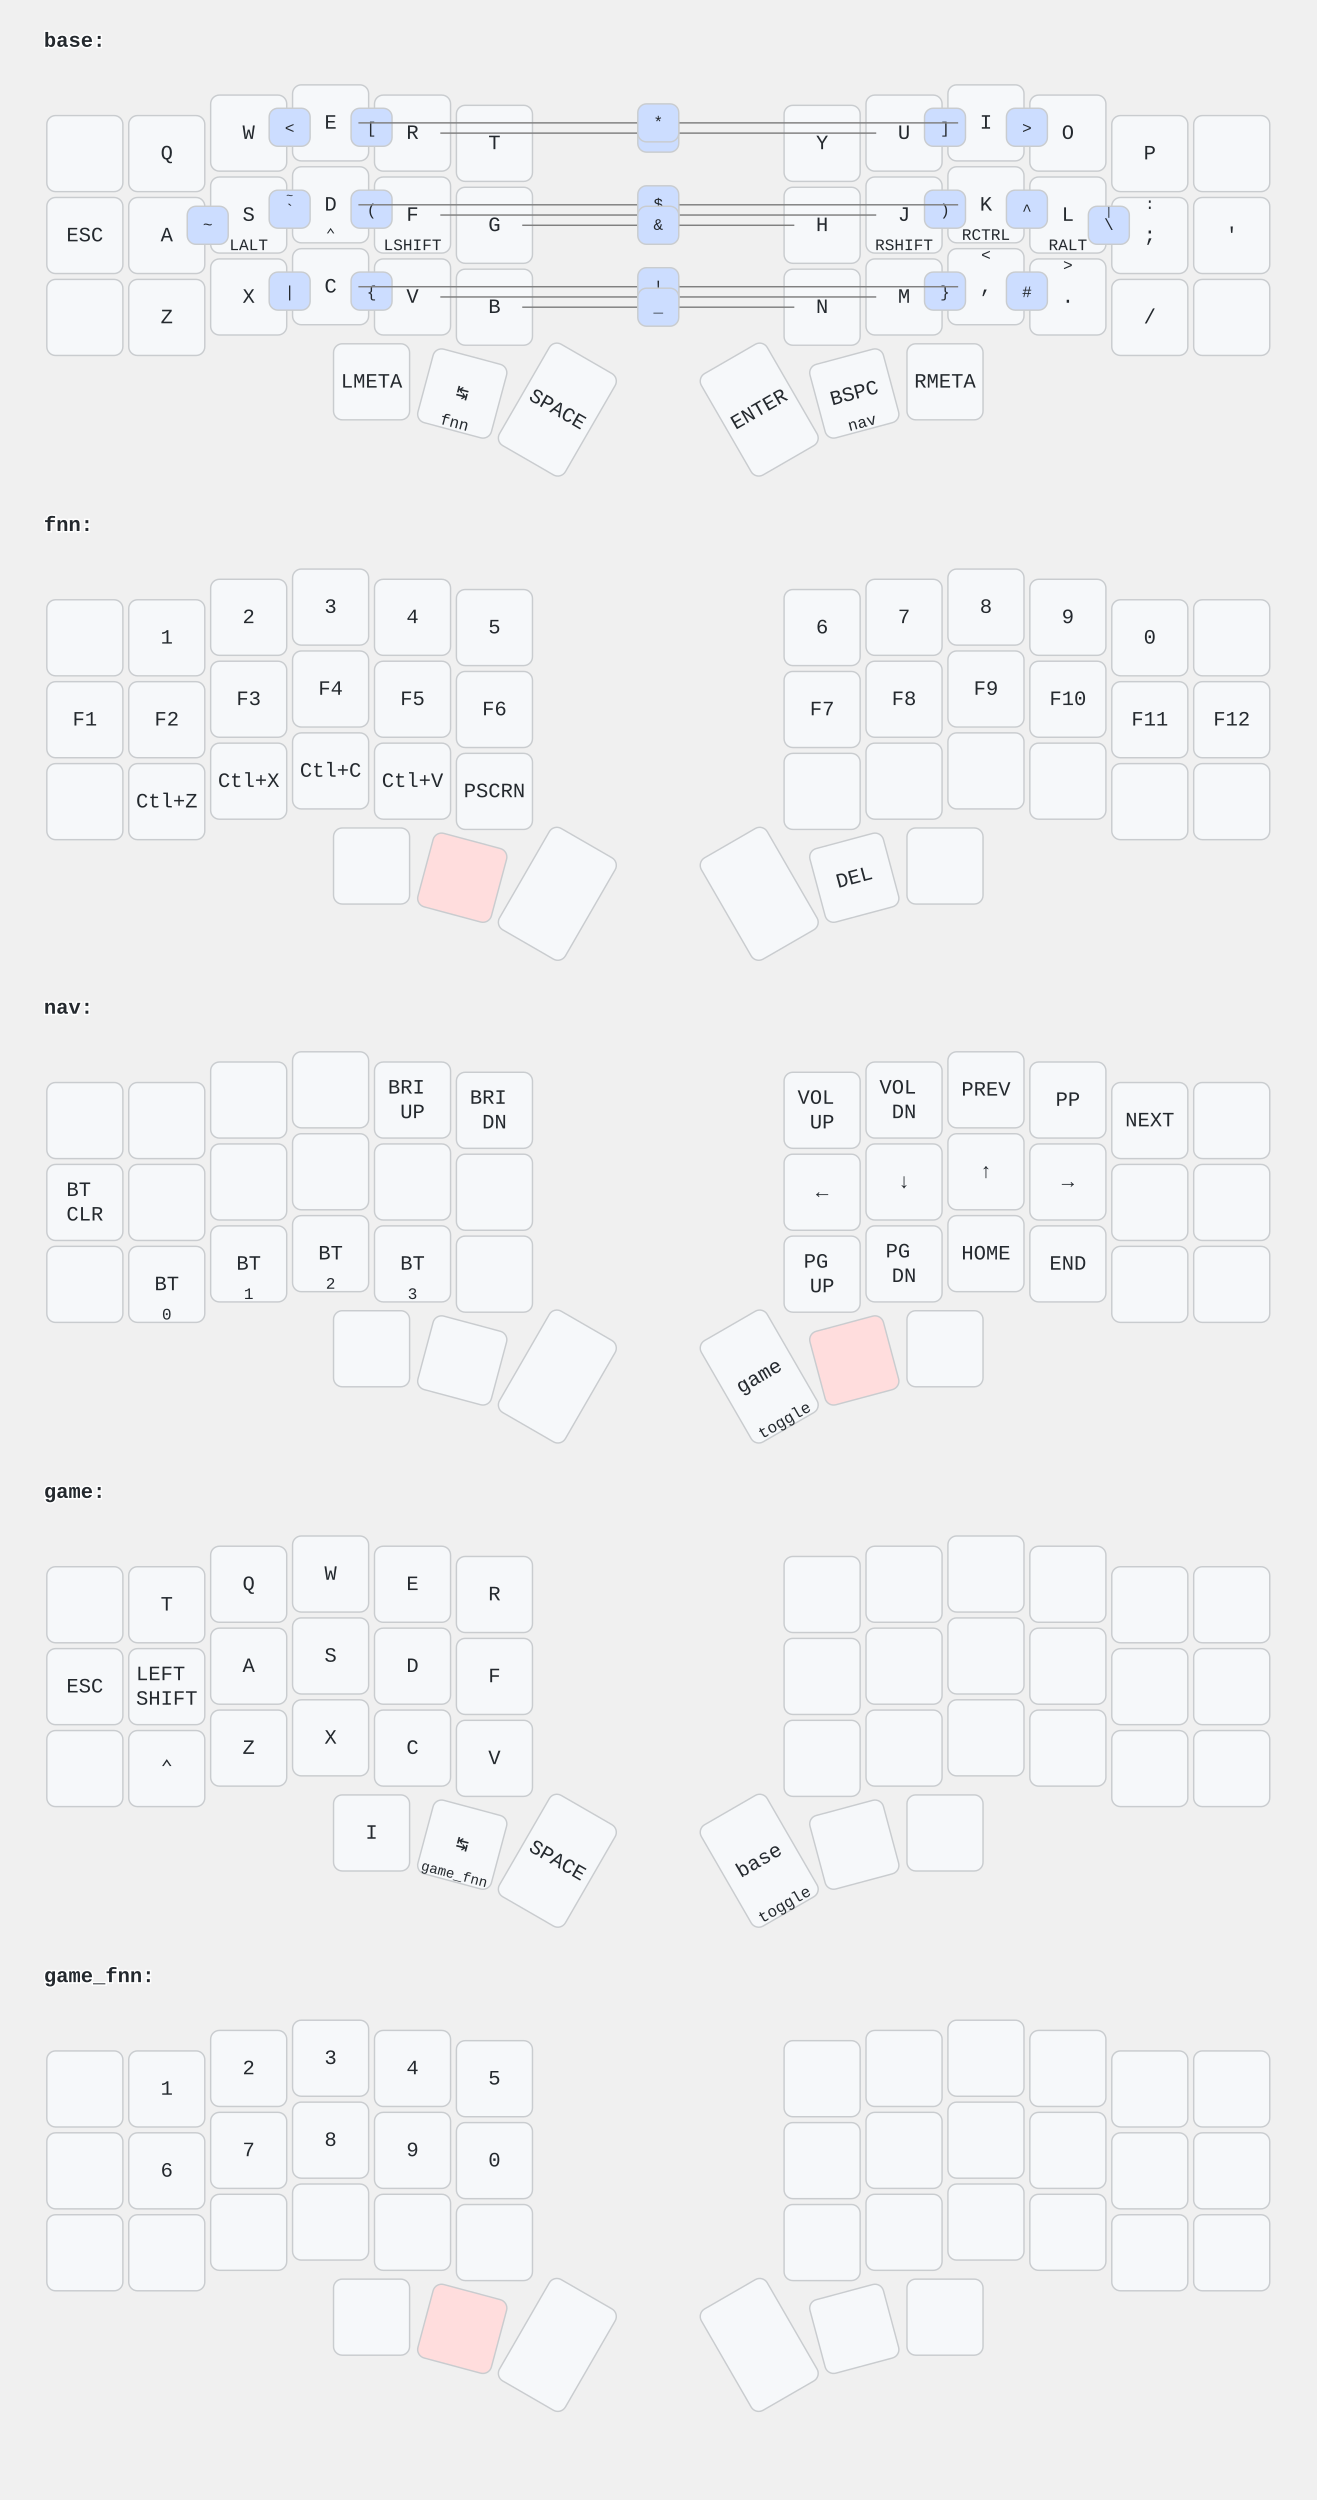
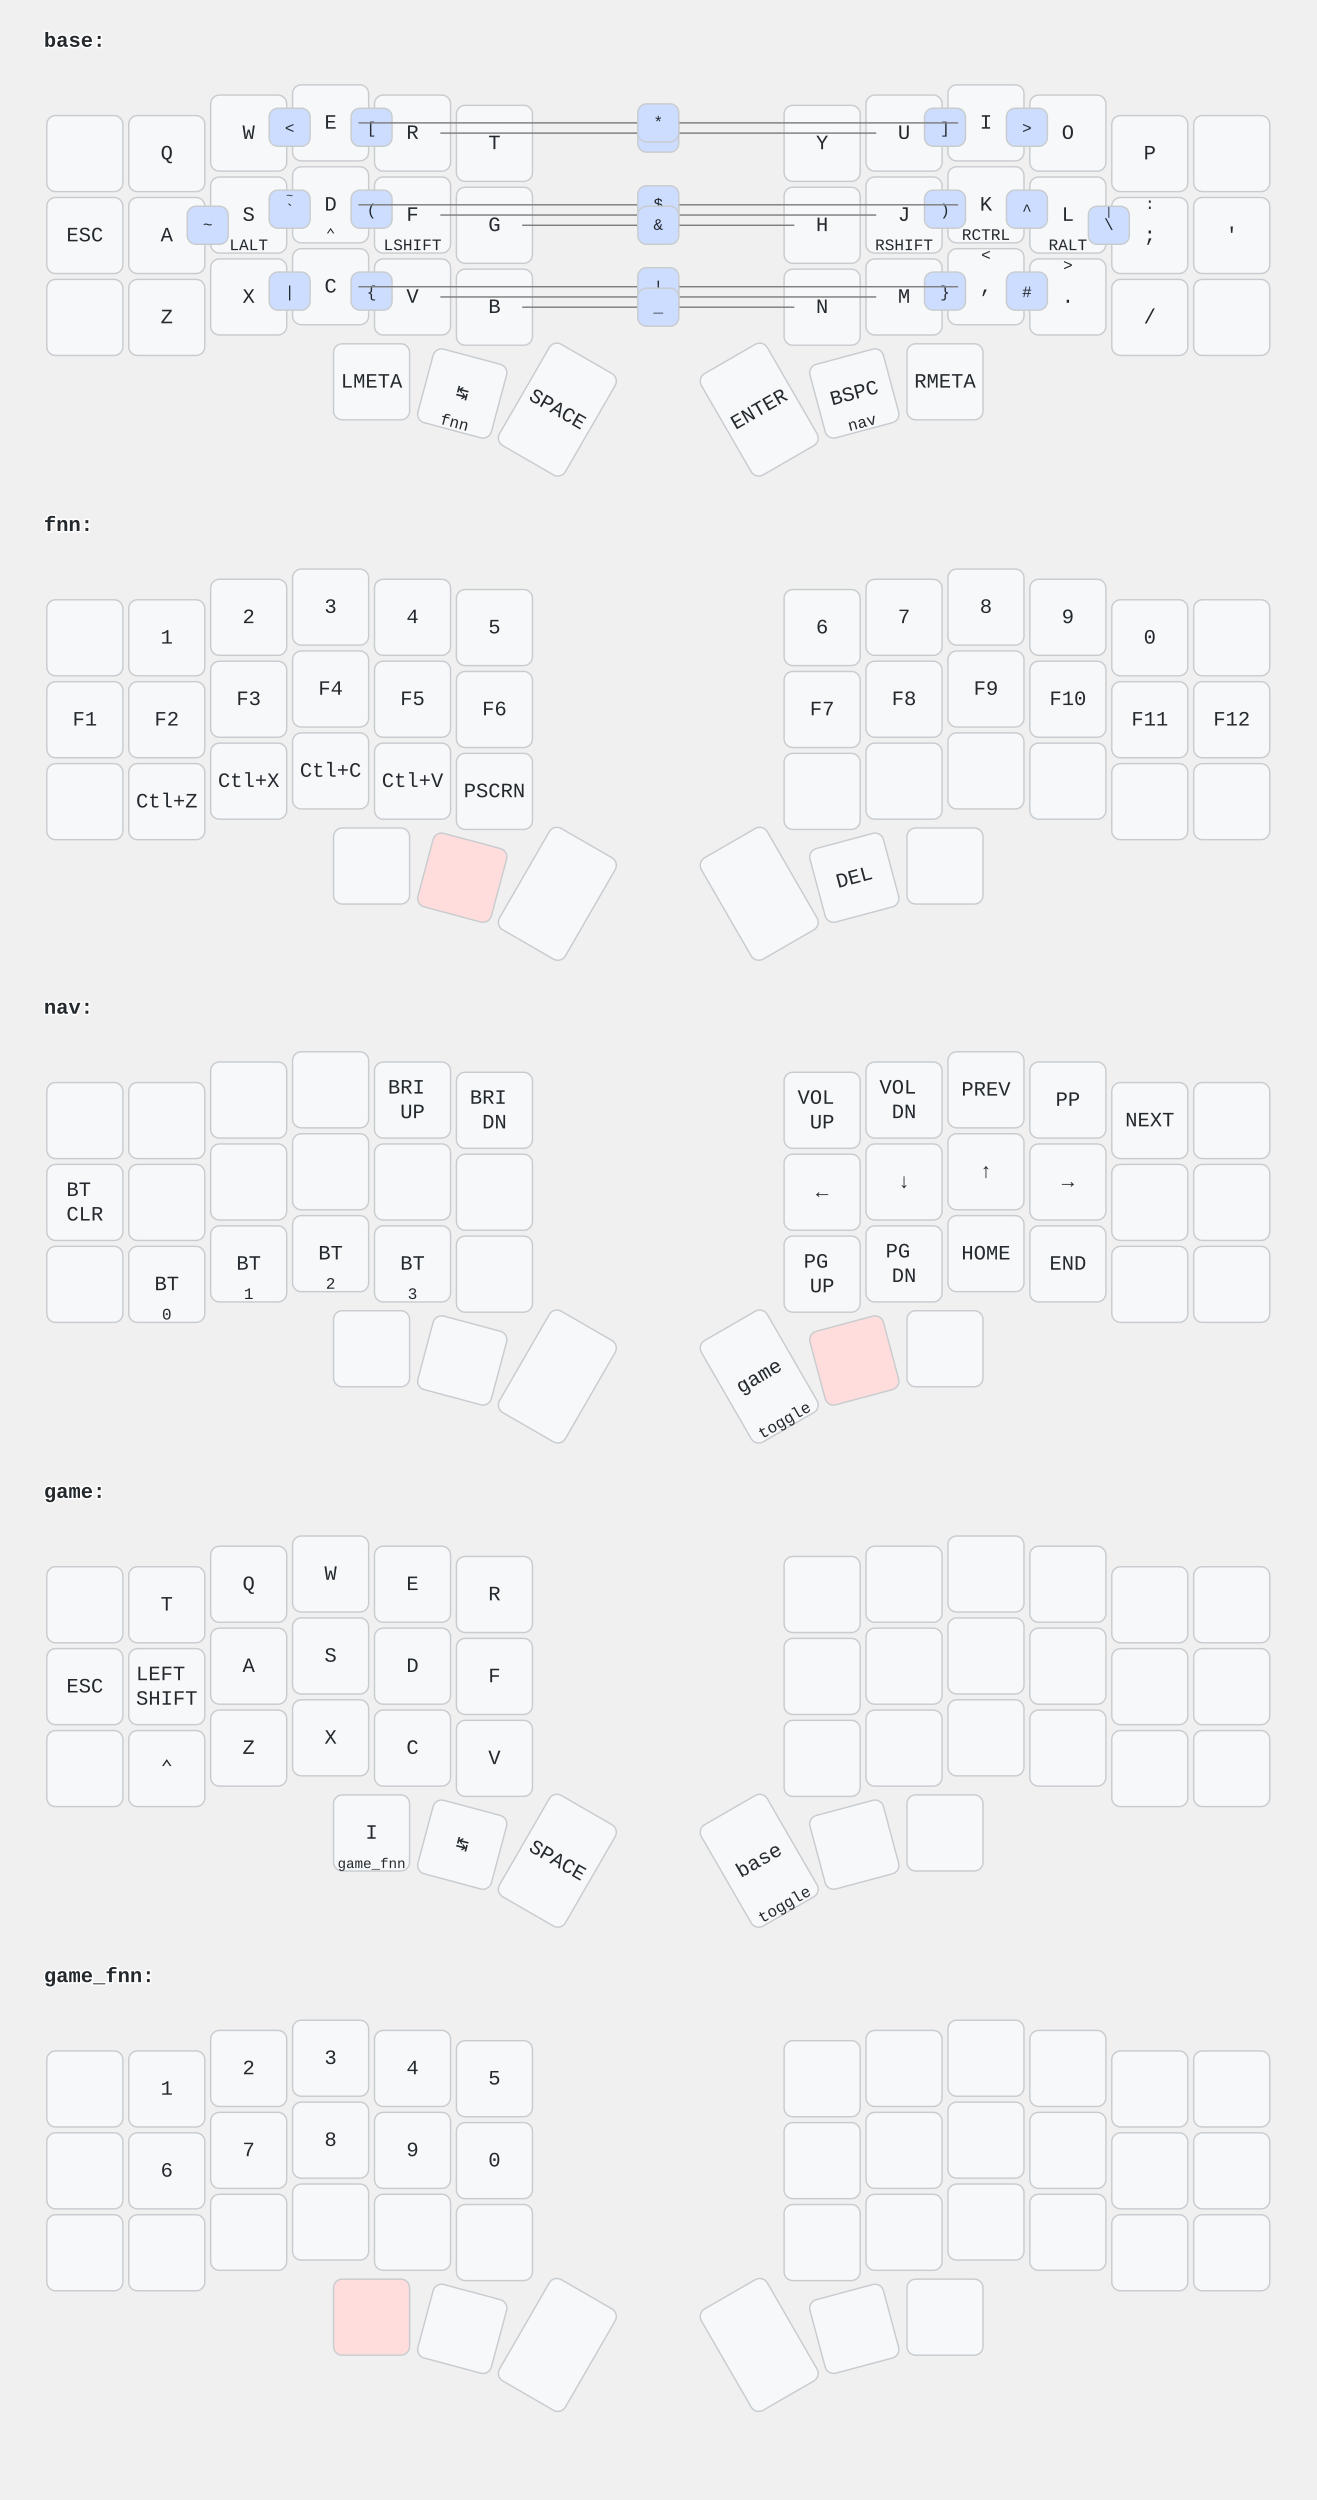
<svg xmlns="http://www.w3.org/2000/svg" width="900" height="1709" viewBox="0 0 900 1709" class="keymap">
  <style>/* font and background color specifications */
svg {
    font-family: SFMono-Regular,Consolas,Liberation Mono,Menlo,monospace;
    font-size: 14px;
    font-kerning: normal;
    text-rendering: optimizeLegibility;
    fill: #24292e;
}

/* default key styling */
rect {
    fill: #f6f8fa;
    stroke: #c9cccf;
    stroke-width: 1;
}

/* color accent for combo boxes */
rect.combo {
    fill: #cdf;
}

/* color accent for held keys */
rect.held, rect.combo.held {
    fill: #fdd;
}

/* color accent for ghost (optional) keys */
rect.ghost, rect.combo.ghost {
    fill: #ddd;
}

text {
    text-anchor: middle;
    dominant-baseline: middle;
}

/* styling for layer labels */
text.label {
    font-weight: bold;
    text-anchor: start;
    stroke: white;
    stroke-width: 2;
    paint-order: stroke;
}

/* styling for combo tap, and key hold/shifted label text */
text.combo, text.hold, text.shifted {
    font-size: 11px;
}

text.hold {
    text-anchor: middle;
    dominant-baseline: auto;
}

text.shifted {
    text-anchor: middle;
    dominant-baseline: hanging;
}

/* styling for hold/shifted label text in combo box */
text.combo.hold, text.combo.shifted {
    font-size: 8px;
}

/* styling for combo dendrons */
path {
    stroke-width: 1;
    stroke: gray;
    fill: none;
}
</style>
  <g transform="translate(30, 0)" class="layer-base">
    <text x="0" y="28" class="label" id="base">base:</text>
    <g transform="translate(0, 56)">
      <g transform="translate(28, 49)" class="key keypos-0">
        <rect rx="6" ry="6" x="-26" y="-26" width="52" height="52" class="key" />
      </g>
      <g transform="translate(84, 49)" class="key keypos-1">
        <rect rx="6" ry="6" x="-26" y="-26" width="52" height="52" class="key" />
        <text x="0" y="0" class="key tap">Q</text>
      </g>
      <g transform="translate(140, 35)" class="key keypos-2">
        <rect rx="6" ry="6" x="-26" y="-26" width="52" height="52" class="key" />
        <text x="0" y="0" class="key tap">W</text>
      </g>
      <g transform="translate(196, 28)" class="key keypos-3">
        <rect rx="6" ry="6" x="-26" y="-26" width="52" height="52" class="key" />
        <text x="0" y="0" class="key tap">E</text>
      </g>
      <g transform="translate(252, 35)" class="key keypos-4">
        <rect rx="6" ry="6" x="-26" y="-26" width="52" height="52" class="key" />
        <text x="0" y="0" class="key tap">R</text>
      </g>
      <g transform="translate(308, 42)" class="key keypos-5">
        <rect rx="6" ry="6" x="-26" y="-26" width="52" height="52" class="key" />
        <text x="0" y="0" class="key tap">T</text>
      </g>
      <g transform="translate(532, 42)" class="key keypos-6">
        <rect rx="6" ry="6" x="-26" y="-26" width="52" height="52" class="key" />
        <text x="0" y="0" class="key tap">Y</text>
      </g>
      <g transform="translate(588, 35)" class="key keypos-7">
        <rect rx="6" ry="6" x="-26" y="-26" width="52" height="52" class="key" />
        <text x="0" y="0" class="key tap">U</text>
      </g>
      <g transform="translate(644, 28)" class="key keypos-8">
        <rect rx="6" ry="6" x="-26" y="-26" width="52" height="52" class="key" />
        <text x="0" y="0" class="key tap">I</text>
      </g>
      <g transform="translate(700, 35)" class="key keypos-9">
        <rect rx="6" ry="6" x="-26" y="-26" width="52" height="52" class="key" />
        <text x="0" y="0" class="key tap">O</text>
      </g>
      <g transform="translate(756, 49)" class="key keypos-10">
        <rect rx="6" ry="6" x="-26" y="-26" width="52" height="52" class="key" />
        <text x="0" y="0" class="key tap">P</text>
      </g>
      <g transform="translate(812, 49)" class="key keypos-11">
        <rect rx="6" ry="6" x="-26" y="-26" width="52" height="52" class="key" />
      </g>
      <g transform="translate(28, 105)" class="key keypos-12">
        <rect rx="6" ry="6" x="-26" y="-26" width="52" height="52" class="key" />
        <text x="0" y="0" class="key tap">ESC</text>
      </g>
      <g transform="translate(84, 105)" class="key keypos-13">
        <rect rx="6" ry="6" x="-26" y="-26" width="52" height="52" class="key" />
        <text x="0" y="0" class="key tap">A</text>
      </g>
      <g transform="translate(140, 91)" class="key keypos-14">
        <rect rx="6" ry="6" x="-26" y="-26" width="52" height="52" class="key" />
        <text x="0" y="0" class="key tap">S</text>
        <text x="0" y="24" class="key hold">LALT</text>
      </g>
      <g transform="translate(196, 84)" class="key keypos-15">
        <rect rx="6" ry="6" x="-26" y="-26" width="52" height="52" class="key" />
        <text x="0" y="0" class="key tap">D</text>
        <text x="0" y="24" class="key hold">⌃</text>
      </g>
      <g transform="translate(252, 91)" class="key keypos-16">
        <rect rx="6" ry="6" x="-26" y="-26" width="52" height="52" class="key" />
        <text x="0" y="0" class="key tap">F</text>
        <text x="0" y="24" class="key hold">LSHIFT</text>
      </g>
      <g transform="translate(308, 98)" class="key keypos-17">
        <rect rx="6" ry="6" x="-26" y="-26" width="52" height="52" class="key" />
        <text x="0" y="0" class="key tap">G</text>
      </g>
      <g transform="translate(532, 98)" class="key keypos-18">
        <rect rx="6" ry="6" x="-26" y="-26" width="52" height="52" class="key" />
        <text x="0" y="0" class="key tap">H</text>
      </g>
      <g transform="translate(588, 91)" class="key keypos-19">
        <rect rx="6" ry="6" x="-26" y="-26" width="52" height="52" class="key" />
        <text x="0" y="0" class="key tap">J</text>
        <text x="0" y="24" class="key hold">RSHIFT</text>
      </g>
      <g transform="translate(644, 84)" class="key keypos-20">
        <rect rx="6" ry="6" x="-26" y="-26" width="52" height="52" class="key" />
        <text x="0" y="0" class="key tap">K</text>
        <text x="0" y="24" class="key hold">RCTRL</text>
      </g>
      <g transform="translate(700, 91)" class="key keypos-21">
        <rect rx="6" ry="6" x="-26" y="-26" width="52" height="52" class="key" />
        <text x="0" y="0" class="key tap">L</text>
        <text x="0" y="24" class="key hold">RALT</text>
      </g>
      <g transform="translate(756, 105)" class="key keypos-22">
        <rect rx="6" ry="6" x="-26" y="-26" width="52" height="52" class="key" />
        <text x="0" y="0" class="key tap">;</text>
        <text x="0" y="-24" class="key shifted">:</text>
      </g>
      <g transform="translate(812, 105)" class="key keypos-23">
        <rect rx="6" ry="6" x="-26" y="-26" width="52" height="52" class="key" />
        <text x="0" y="0" class="key tap">'</text>
      </g>
      <g transform="translate(28, 161)" class="key keypos-24">
        <rect rx="6" ry="6" x="-26" y="-26" width="52" height="52" class="key" />
      </g>
      <g transform="translate(84, 161)" class="key keypos-25">
        <rect rx="6" ry="6" x="-26" y="-26" width="52" height="52" class="key" />
        <text x="0" y="0" class="key tap">Z</text>
      </g>
      <g transform="translate(140, 147)" class="key keypos-26">
        <rect rx="6" ry="6" x="-26" y="-26" width="52" height="52" class="key" />
        <text x="0" y="0" class="key tap">X</text>
      </g>
      <g transform="translate(196, 140)" class="key keypos-27">
        <rect rx="6" ry="6" x="-26" y="-26" width="52" height="52" class="key" />
        <text x="0" y="0" class="key tap">C</text>
      </g>
      <g transform="translate(252, 147)" class="key keypos-28">
        <rect rx="6" ry="6" x="-26" y="-26" width="52" height="52" class="key" />
        <text x="0" y="0" class="key tap">V</text>
      </g>
      <g transform="translate(308, 154)" class="key keypos-29">
        <rect rx="6" ry="6" x="-26" y="-26" width="52" height="52" class="key" />
        <text x="0" y="0" class="key tap">B</text>
      </g>
      <g transform="translate(532, 154)" class="key keypos-30">
        <rect rx="6" ry="6" x="-26" y="-26" width="52" height="52" class="key" />
        <text x="0" y="0" class="key tap">N</text>
      </g>
      <g transform="translate(588, 147)" class="key keypos-31">
        <rect rx="6" ry="6" x="-26" y="-26" width="52" height="52" class="key" />
        <text x="0" y="0" class="key tap">M</text>
      </g>
      <g transform="translate(644, 140)" class="key keypos-32">
        <rect rx="6" ry="6" x="-26" y="-26" width="52" height="52" class="key" />
        <text x="0" y="0" class="key tap">,</text>
        <text x="0" y="-24" class="key shifted">&lt;</text>
      </g>
      <g transform="translate(700, 147)" class="key keypos-33">
        <rect rx="6" ry="6" x="-26" y="-26" width="52" height="52" class="key" />
        <text x="0" y="0" class="key tap">.</text>
        <text x="0" y="-24" class="key shifted">&gt;</text>
      </g>
      <g transform="translate(756, 161)" class="key keypos-34">
        <rect rx="6" ry="6" x="-26" y="-26" width="52" height="52" class="key" />
        <text x="0" y="0" class="key tap">/</text>
      </g>
      <g transform="translate(812, 161)" class="key keypos-35">
        <rect rx="6" ry="6" x="-26" y="-26" width="52" height="52" class="key" />
      </g>
      <g transform="translate(224, 205)" class="key keypos-36">
        <rect rx="6" ry="6" x="-26" y="-26" width="52" height="52" class="key" />
        <text x="0" y="0" class="key tap">LMETA</text>
      </g>
      <g transform="translate(286, 213) rotate(15.0)" class="key keypos-37">
        <rect rx="6" ry="6" x="-26" y="-26" width="52" height="52" class="key" />
        <text x="0" y="0" class="key tap">↹</text>
        <a href="#fnn">
          <text x="0" y="24" class="key hold layer-activator">fnn</text>
        </a>
      </g>
      <g transform="translate(351, 224) rotate(30.0)" class="key keypos-38">
        <rect rx="6" ry="6" x="-26" y="-40" width="52" height="80" class="key" />
        <text x="0" y="0" class="key tap">SPACE</text>
      </g>
      <g transform="translate(489, 224) rotate(-30.0)" class="key keypos-39">
        <rect rx="6" ry="6" x="-26" y="-40" width="52" height="80" class="key" />
        <text x="0" y="0" class="key tap">ENTER</text>
      </g>
      <g transform="translate(554, 213) rotate(-15.0)" class="key keypos-40">
        <rect rx="6" ry="6" x="-26" y="-26" width="52" height="52" class="key" />
        <text x="0" y="0" class="key tap">BSPC</text>
        <a href="#nav">
          <text x="0" y="24" class="key hold layer-activator">nav</text>
        </a>
      </g>
      <g transform="translate(616, 205)" class="key keypos-41">
        <rect rx="6" ry="6" x="-26" y="-26" width="52" height="52" class="key" />
        <text x="0" y="0" class="key tap">RMETA</text>
      </g>
      <g class="combo combopos-0">
        <rect rx="6" ry="6" x="210" y="74" width="28" height="26" class="combo" />
        <text x="224" y="88" class="combo tap">(</text>
      </g>
      <g class="combo combopos-1">
        <rect rx="6" ry="6" x="602" y="74" width="28" height="26" class="combo" />
        <text x="616" y="88" class="combo tap">)</text>
      </g>
      <g class="combo combopos-2">
        <rect rx="6" ry="6" x="210" y="18" width="28" height="26" class="combo" />
        <text x="224" y="32" class="combo tap">[</text>
      </g>
      <g class="combo combopos-3">
        <rect rx="6" ry="6" x="602" y="18" width="28" height="26" class="combo" />
        <text x="616" y="32" class="combo tap">]</text>
      </g>
      <g class="combo combopos-4">
        <rect rx="6" ry="6" x="658" y="74" width="28" height="26" class="combo" />
        <text x="672" y="88" class="combo tap">^</text>
      </g>
      <g class="combo combopos-5">
        <rect rx="6" ry="6" x="154" y="74" width="28" height="26" class="combo" />
        <text x="168" y="88" class="combo tap">`</text>
        <text x="168" y="76" class="combo shifted">~</text>
      </g>
      <g class="combo combopos-6">
        <rect rx="6" ry="6" x="210" y="130" width="28" height="26" class="combo" />
        <text x="224" y="144" class="combo tap">{</text>
      </g>
      <g class="combo combopos-7">
        <rect rx="6" ry="6" x="602" y="130" width="28" height="26" class="combo" />
        <text x="616" y="144" class="combo tap">}</text>
      </g>
      <g class="combo combopos-8">
        <rect rx="6" ry="6" x="154" y="18" width="28" height="26" class="combo" />
        <text x="168" y="32" class="combo tap">&lt;</text>
      </g>
      <g class="combo combopos-9">
        <rect rx="6" ry="6" x="658" y="18" width="28" height="26" class="combo" />
        <text x="672" y="32" class="combo tap">&gt;</text>
      </g>
      <g class="combo combopos-10">
        <path d="M420,147 l-149,0" class="combo" />
        <path d="M420,147 l149,0" class="combo" />
        <rect rx="6" ry="6" x="406" y="134" width="28" height="26" class="combo" />
        <text x="420" y="147" class="combo tap">-</text>
        <text x="420" y="136" class="combo shifted">_</text>
      </g>
      <g class="combo combopos-11">
        <path d="M420,35 l-149,0" class="combo" />
        <path d="M420,35 l149,0" class="combo" />
        <rect rx="6" ry="6" x="406" y="22" width="28" height="26" class="combo" />
        <text x="420" y="35" class="combo tap">+</text>
      </g>
      <g class="combo combopos-12">
        <path d="M420,91 l-149,0" class="combo" />
        <path d="M420,91 l149,0" class="combo" />
        <rect rx="6" ry="6" x="406" y="78" width="28" height="26" class="combo" />
        <text x="420" y="91" class="combo tap">=</text>
        <text x="420" y="80" class="combo shifted">+</text>
      </g>
      <g class="combo combopos-13">
        <rect rx="6" ry="6" x="154" y="130" width="28" height="26" class="combo" />
        <text x="168" y="144" class="combo tap">|</text>
      </g>
      <g class="combo combopos-14">
        <path d="M420,28 l-205,0" class="combo" />
        <path d="M420,28 l205,0" class="combo" />
        <rect rx="6" ry="6" x="406" y="15" width="28" height="26" class="combo" />
        <text x="420" y="28" class="combo tap">*</text>
      </g>
      <g class="combo combopos-15">
        <path d="M420,84 l-205,0" class="combo" />
        <path d="M420,84 l205,0" class="combo" />
        <rect rx="6" ry="6" x="406" y="71" width="28" height="26" class="combo" />
        <text x="420" y="84" class="combo tap">$</text>
      </g>
      <g class="combo combopos-16">
        <rect rx="6" ry="6" x="658" y="130" width="28" height="26" class="combo" />
        <text x="672" y="144" class="combo tap">#</text>
      </g>
      <g class="combo combopos-17">
        <path d="M420,140 l-205,0" class="combo" />
        <path d="M420,140 l205,0" class="combo" />
        <rect rx="6" ry="6" x="406" y="127" width="28" height="26" class="combo" />
        <text x="420" y="140" class="combo tap">!</text>
      </g>
      <g class="combo combopos-18">
        <path d="M420,98 l-93,0" class="combo" />
        <path d="M420,98 l93,0" class="combo" />
        <rect rx="6" ry="6" x="406" y="85" width="28" height="26" class="combo" />
        <text x="420" y="98" class="combo tap">&amp;</text>
      </g>
      <g class="combo combopos-19">
        <path d="M420,154 l-93,0" class="combo" />
        <path d="M420,154 l93,0" class="combo" />
        <rect rx="6" ry="6" x="406" y="141" width="28" height="26" class="combo" />
        <text x="420" y="154" class="combo tap">_</text>
      </g>
      <g class="combo combopos-20">
        <rect rx="6" ry="6" x="714" y="85" width="28" height="26" class="combo" />
        <text x="728" y="98" class="combo tap">\</text>
        <text x="728" y="87" class="combo shifted">|</text>
      </g>
      <g class="combo combopos-21">
        <rect rx="6" ry="6" x="98" y="85" width="28" height="26" class="combo" />
        <text x="112" y="98" class="combo tap">~</text>
      </g>
    </g>
  </g>
  <g transform="translate(30, 331)" class="layer-fnn">
    <text x="0" y="28" class="label" id="fnn">fnn:</text>
    <g transform="translate(0, 56)">
      <g transform="translate(28, 49)" class="key keypos-0">
        <rect rx="6" ry="6" x="-26" y="-26" width="52" height="52" class="key" />
      </g>
      <g transform="translate(84, 49)" class="key keypos-1">
        <rect rx="6" ry="6" x="-26" y="-26" width="52" height="52" class="key" />
        <text x="0" y="0" class="key tap">1</text>
      </g>
      <g transform="translate(140, 35)" class="key keypos-2">
        <rect rx="6" ry="6" x="-26" y="-26" width="52" height="52" class="key" />
        <text x="0" y="0" class="key tap">2</text>
      </g>
      <g transform="translate(196, 28)" class="key keypos-3">
        <rect rx="6" ry="6" x="-26" y="-26" width="52" height="52" class="key" />
        <text x="0" y="0" class="key tap">3</text>
      </g>
      <g transform="translate(252, 35)" class="key keypos-4">
        <rect rx="6" ry="6" x="-26" y="-26" width="52" height="52" class="key" />
        <text x="0" y="0" class="key tap">4</text>
      </g>
      <g transform="translate(308, 42)" class="key keypos-5">
        <rect rx="6" ry="6" x="-26" y="-26" width="52" height="52" class="key" />
        <text x="0" y="0" class="key tap">5</text>
      </g>
      <g transform="translate(532, 42)" class="key keypos-6">
        <rect rx="6" ry="6" x="-26" y="-26" width="52" height="52" class="key" />
        <text x="0" y="0" class="key tap">6</text>
      </g>
      <g transform="translate(588, 35)" class="key keypos-7">
        <rect rx="6" ry="6" x="-26" y="-26" width="52" height="52" class="key" />
        <text x="0" y="0" class="key tap">7</text>
      </g>
      <g transform="translate(644, 28)" class="key keypos-8">
        <rect rx="6" ry="6" x="-26" y="-26" width="52" height="52" class="key" />
        <text x="0" y="0" class="key tap">8</text>
      </g>
      <g transform="translate(700, 35)" class="key keypos-9">
        <rect rx="6" ry="6" x="-26" y="-26" width="52" height="52" class="key" />
        <text x="0" y="0" class="key tap">9</text>
      </g>
      <g transform="translate(756, 49)" class="key keypos-10">
        <rect rx="6" ry="6" x="-26" y="-26" width="52" height="52" class="key" />
        <text x="0" y="0" class="key tap">0</text>
      </g>
      <g transform="translate(812, 49)" class="key keypos-11">
        <rect rx="6" ry="6" x="-26" y="-26" width="52" height="52" class="key" />
      </g>
      <g transform="translate(28, 105)" class="key keypos-12">
        <rect rx="6" ry="6" x="-26" y="-26" width="52" height="52" class="key" />
        <text x="0" y="0" class="key tap">F1</text>
      </g>
      <g transform="translate(84, 105)" class="key keypos-13">
        <rect rx="6" ry="6" x="-26" y="-26" width="52" height="52" class="key" />
        <text x="0" y="0" class="key tap">F2</text>
      </g>
      <g transform="translate(140, 91)" class="key keypos-14">
        <rect rx="6" ry="6" x="-26" y="-26" width="52" height="52" class="key" />
        <text x="0" y="0" class="key tap">F3</text>
      </g>
      <g transform="translate(196, 84)" class="key keypos-15">
        <rect rx="6" ry="6" x="-26" y="-26" width="52" height="52" class="key" />
        <text x="0" y="0" class="key tap">F4</text>
      </g>
      <g transform="translate(252, 91)" class="key keypos-16">
        <rect rx="6" ry="6" x="-26" y="-26" width="52" height="52" class="key" />
        <text x="0" y="0" class="key tap">F5</text>
      </g>
      <g transform="translate(308, 98)" class="key keypos-17">
        <rect rx="6" ry="6" x="-26" y="-26" width="52" height="52" class="key" />
        <text x="0" y="0" class="key tap">F6</text>
      </g>
      <g transform="translate(532, 98)" class="key keypos-18">
        <rect rx="6" ry="6" x="-26" y="-26" width="52" height="52" class="key" />
        <text x="0" y="0" class="key tap">F7</text>
      </g>
      <g transform="translate(588, 91)" class="key keypos-19">
        <rect rx="6" ry="6" x="-26" y="-26" width="52" height="52" class="key" />
        <text x="0" y="0" class="key tap">F8</text>
      </g>
      <g transform="translate(644, 84)" class="key keypos-20">
        <rect rx="6" ry="6" x="-26" y="-26" width="52" height="52" class="key" />
        <text x="0" y="0" class="key tap">F9</text>
      </g>
      <g transform="translate(700, 91)" class="key keypos-21">
        <rect rx="6" ry="6" x="-26" y="-26" width="52" height="52" class="key" />
        <text x="0" y="0" class="key tap">F10</text>
      </g>
      <g transform="translate(756, 105)" class="key keypos-22">
        <rect rx="6" ry="6" x="-26" y="-26" width="52" height="52" class="key" />
        <text x="0" y="0" class="key tap">F11</text>
      </g>
      <g transform="translate(812, 105)" class="key keypos-23">
        <rect rx="6" ry="6" x="-26" y="-26" width="52" height="52" class="key" />
        <text x="0" y="0" class="key tap">F12</text>
      </g>
      <g transform="translate(28, 161)" class="key keypos-24">
        <rect rx="6" ry="6" x="-26" y="-26" width="52" height="52" class="key" />
      </g>
      <g transform="translate(84, 161)" class="key keypos-25">
        <rect rx="6" ry="6" x="-26" y="-26" width="52" height="52" class="key" />
        <text x="0" y="0" class="key tap">Ctl+Z</text>
      </g>
      <g transform="translate(140, 147)" class="key keypos-26">
        <rect rx="6" ry="6" x="-26" y="-26" width="52" height="52" class="key" />
        <text x="0" y="0" class="key tap">Ctl+X</text>
      </g>
      <g transform="translate(196, 140)" class="key keypos-27">
        <rect rx="6" ry="6" x="-26" y="-26" width="52" height="52" class="key" />
        <text x="0" y="0" class="key tap">Ctl+C</text>
      </g>
      <g transform="translate(252, 147)" class="key keypos-28">
        <rect rx="6" ry="6" x="-26" y="-26" width="52" height="52" class="key" />
        <text x="0" y="0" class="key tap">Ctl+V</text>
      </g>
      <g transform="translate(308, 154)" class="key keypos-29">
        <rect rx="6" ry="6" x="-26" y="-26" width="52" height="52" class="key" />
        <text x="0" y="0" class="key tap">PSCRN</text>
      </g>
      <g transform="translate(532, 154)" class="key keypos-30">
        <rect rx="6" ry="6" x="-26" y="-26" width="52" height="52" class="key" />
      </g>
      <g transform="translate(588, 147)" class="key keypos-31">
        <rect rx="6" ry="6" x="-26" y="-26" width="52" height="52" class="key" />
      </g>
      <g transform="translate(644, 140)" class="key keypos-32">
        <rect rx="6" ry="6" x="-26" y="-26" width="52" height="52" class="key" />
      </g>
      <g transform="translate(700, 147)" class="key keypos-33">
        <rect rx="6" ry="6" x="-26" y="-26" width="52" height="52" class="key" />
      </g>
      <g transform="translate(756, 161)" class="key keypos-34">
        <rect rx="6" ry="6" x="-26" y="-26" width="52" height="52" class="key" />
      </g>
      <g transform="translate(812, 161)" class="key keypos-35">
        <rect rx="6" ry="6" x="-26" y="-26" width="52" height="52" class="key" />
      </g>
      <g transform="translate(224, 205)" class="key keypos-36">
        <rect rx="6" ry="6" x="-26" y="-26" width="52" height="52" class="key" />
      </g>
      <g transform="translate(286, 213) rotate(15.0)" class="key held keypos-37">
        <rect rx="6" ry="6" x="-26" y="-26" width="52" height="52" class="key held" />
      </g>
      <g transform="translate(351, 224) rotate(30.0)" class="key keypos-38">
        <rect rx="6" ry="6" x="-26" y="-40" width="52" height="80" class="key" />
      </g>
      <g transform="translate(489, 224) rotate(-30.0)" class="key keypos-39">
        <rect rx="6" ry="6" x="-26" y="-40" width="52" height="80" class="key" />
      </g>
      <g transform="translate(554, 213) rotate(-15.0)" class="key keypos-40">
        <rect rx="6" ry="6" x="-26" y="-26" width="52" height="52" class="key" />
        <text x="0" y="0" class="key tap">DEL</text>
      </g>
      <g transform="translate(616, 205)" class="key keypos-41">
        <rect rx="6" ry="6" x="-26" y="-26" width="52" height="52" class="key" />
      </g>
    </g>
  </g>
  <g transform="translate(30, 661)" class="layer-nav">
    <text x="0" y="28" class="label" id="nav">nav:</text>
    <g transform="translate(0, 56)">
      <g transform="translate(28, 49)" class="key keypos-0">
        <rect rx="6" ry="6" x="-26" y="-26" width="52" height="52" class="key" />
      </g>
      <g transform="translate(84, 49)" class="key keypos-1">
        <rect rx="6" ry="6" x="-26" y="-26" width="52" height="52" class="key" />
      </g>
      <g transform="translate(140, 35)" class="key keypos-2">
        <rect rx="6" ry="6" x="-26" y="-26" width="52" height="52" class="key" />
      </g>
      <g transform="translate(196, 28)" class="key keypos-3">
        <rect rx="6" ry="6" x="-26" y="-26" width="52" height="52" class="key" />
      </g>
      <g transform="translate(252, 35)" class="key keypos-4">
        <rect rx="6" ry="6" x="-26" y="-26" width="52" height="52" class="key" />
        <text x="0" y="0" class="key tap">
          <tspan x="0" dy="-0.6em">BRI</tspan>
          <tspan x="0" dy="1.2em">UP</tspan>
        </text>
      </g>
      <g transform="translate(308, 42)" class="key keypos-5">
        <rect rx="6" ry="6" x="-26" y="-26" width="52" height="52" class="key" />
        <text x="0" y="0" class="key tap">
          <tspan x="0" dy="-0.6em">BRI</tspan>
          <tspan x="0" dy="1.2em">DN</tspan>
        </text>
      </g>
      <g transform="translate(532, 42)" class="key keypos-6">
        <rect rx="6" ry="6" x="-26" y="-26" width="52" height="52" class="key" />
        <text x="0" y="0" class="key tap">
          <tspan x="0" dy="-0.6em">VOL</tspan>
          <tspan x="0" dy="1.2em">UP</tspan>
        </text>
      </g>
      <g transform="translate(588, 35)" class="key keypos-7">
        <rect rx="6" ry="6" x="-26" y="-26" width="52" height="52" class="key" />
        <text x="0" y="0" class="key tap">
          <tspan x="0" dy="-0.6em">VOL</tspan>
          <tspan x="0" dy="1.2em">DN</tspan>
        </text>
      </g>
      <g transform="translate(644, 28)" class="key keypos-8">
        <rect rx="6" ry="6" x="-26" y="-26" width="52" height="52" class="key" />
        <text x="0" y="0" class="key tap">PREV</text>
      </g>
      <g transform="translate(700, 35)" class="key keypos-9">
        <rect rx="6" ry="6" x="-26" y="-26" width="52" height="52" class="key" />
        <text x="0" y="0" class="key tap">PP</text>
      </g>
      <g transform="translate(756, 49)" class="key keypos-10">
        <rect rx="6" ry="6" x="-26" y="-26" width="52" height="52" class="key" />
        <text x="0" y="0" class="key tap">NEXT</text>
      </g>
      <g transform="translate(812, 49)" class="key keypos-11">
        <rect rx="6" ry="6" x="-26" y="-26" width="52" height="52" class="key" />
      </g>
      <g transform="translate(28, 105)" class="key keypos-12">
        <rect rx="6" ry="6" x="-26" y="-26" width="52" height="52" class="key" />
        <text x="0" y="0" class="key tap">
          <tspan x="0" dy="-0.6em">BT</tspan>
          <tspan x="0" dy="1.2em">CLR</tspan>
        </text>
      </g>
      <g transform="translate(84, 105)" class="key keypos-13">
        <rect rx="6" ry="6" x="-26" y="-26" width="52" height="52" class="key" />
      </g>
      <g transform="translate(140, 91)" class="key keypos-14">
        <rect rx="6" ry="6" x="-26" y="-26" width="52" height="52" class="key" />
      </g>
      <g transform="translate(196, 84)" class="key keypos-15">
        <rect rx="6" ry="6" x="-26" y="-26" width="52" height="52" class="key" />
      </g>
      <g transform="translate(252, 91)" class="key keypos-16">
        <rect rx="6" ry="6" x="-26" y="-26" width="52" height="52" class="key" />
      </g>
      <g transform="translate(308, 98)" class="key keypos-17">
        <rect rx="6" ry="6" x="-26" y="-26" width="52" height="52" class="key" />
      </g>
      <g transform="translate(532, 98)" class="key keypos-18">
        <rect rx="6" ry="6" x="-26" y="-26" width="52" height="52" class="key" />
        <text x="0" y="0" class="key tap">←</text>
      </g>
      <g transform="translate(588, 91)" class="key keypos-19">
        <rect rx="6" ry="6" x="-26" y="-26" width="52" height="52" class="key" />
        <text x="0" y="0" class="key tap">↓</text>
      </g>
      <g transform="translate(644, 84)" class="key keypos-20">
        <rect rx="6" ry="6" x="-26" y="-26" width="52" height="52" class="key" />
        <text x="0" y="0" class="key tap">↑</text>
      </g>
      <g transform="translate(700, 91)" class="key keypos-21">
        <rect rx="6" ry="6" x="-26" y="-26" width="52" height="52" class="key" />
        <text x="0" y="0" class="key tap">→</text>
      </g>
      <g transform="translate(756, 105)" class="key keypos-22">
        <rect rx="6" ry="6" x="-26" y="-26" width="52" height="52" class="key" />
      </g>
      <g transform="translate(812, 105)" class="key keypos-23">
        <rect rx="6" ry="6" x="-26" y="-26" width="52" height="52" class="key" />
      </g>
      <g transform="translate(28, 161)" class="key keypos-24">
        <rect rx="6" ry="6" x="-26" y="-26" width="52" height="52" class="key" />
      </g>
      <g transform="translate(84, 161)" class="key keypos-25">
        <rect rx="6" ry="6" x="-26" y="-26" width="52" height="52" class="key" />
        <text x="0" y="0" class="key tap">BT</text>
        <text x="0" y="24" class="key hold">0</text>
      </g>
      <g transform="translate(140, 147)" class="key keypos-26">
        <rect rx="6" ry="6" x="-26" y="-26" width="52" height="52" class="key" />
        <text x="0" y="0" class="key tap">BT</text>
        <text x="0" y="24" class="key hold">1</text>
      </g>
      <g transform="translate(196, 140)" class="key keypos-27">
        <rect rx="6" ry="6" x="-26" y="-26" width="52" height="52" class="key" />
        <text x="0" y="0" class="key tap">BT</text>
        <text x="0" y="24" class="key hold">2</text>
      </g>
      <g transform="translate(252, 147)" class="key keypos-28">
        <rect rx="6" ry="6" x="-26" y="-26" width="52" height="52" class="key" />
        <text x="0" y="0" class="key tap">BT</text>
        <text x="0" y="24" class="key hold">3</text>
      </g>
      <g transform="translate(308, 154)" class="key keypos-29">
        <rect rx="6" ry="6" x="-26" y="-26" width="52" height="52" class="key" />
      </g>
      <g transform="translate(532, 154)" class="key keypos-30">
        <rect rx="6" ry="6" x="-26" y="-26" width="52" height="52" class="key" />
        <text x="0" y="0" class="key tap">
          <tspan x="0" dy="-0.6em">PG</tspan>
          <tspan x="0" dy="1.2em">UP</tspan>
        </text>
      </g>
      <g transform="translate(588, 147)" class="key keypos-31">
        <rect rx="6" ry="6" x="-26" y="-26" width="52" height="52" class="key" />
        <text x="0" y="0" class="key tap">
          <tspan x="0" dy="-0.6em">PG</tspan>
          <tspan x="0" dy="1.2em">DN</tspan>
        </text>
      </g>
      <g transform="translate(644, 140)" class="key keypos-32">
        <rect rx="6" ry="6" x="-26" y="-26" width="52" height="52" class="key" />
        <text x="0" y="0" class="key tap">HOME</text>
      </g>
      <g transform="translate(700, 147)" class="key keypos-33">
        <rect rx="6" ry="6" x="-26" y="-26" width="52" height="52" class="key" />
        <text x="0" y="0" class="key tap">END</text>
      </g>
      <g transform="translate(756, 161)" class="key keypos-34">
        <rect rx="6" ry="6" x="-26" y="-26" width="52" height="52" class="key" />
      </g>
      <g transform="translate(812, 161)" class="key keypos-35">
        <rect rx="6" ry="6" x="-26" y="-26" width="52" height="52" class="key" />
      </g>
      <g transform="translate(224, 205)" class="key keypos-36">
        <rect rx="6" ry="6" x="-26" y="-26" width="52" height="52" class="key" />
      </g>
      <g transform="translate(286, 213) rotate(15.0)" class="key keypos-37">
        <rect rx="6" ry="6" x="-26" y="-26" width="52" height="52" class="key" />
      </g>
      <g transform="translate(351, 224) rotate(30.0)" class="key keypos-38">
        <rect rx="6" ry="6" x="-26" y="-40" width="52" height="80" class="key" />
      </g>
      <g transform="translate(489, 224) rotate(-30.0)" class="key keypos-39">
        <rect rx="6" ry="6" x="-26" y="-40" width="52" height="80" class="key" />
        <a href="#game">
          <text x="0" y="0" class="key tap layer-activator">game</text>
        </a>
        <text x="0" y="38" class="key hold">toggle</text>
      </g>
      <g transform="translate(554, 213) rotate(-15.0)" class="key held keypos-40">
        <rect rx="6" ry="6" x="-26" y="-26" width="52" height="52" class="key held" />
      </g>
      <g transform="translate(616, 205)" class="key keypos-41">
        <rect rx="6" ry="6" x="-26" y="-26" width="52" height="52" class="key" />
      </g>
    </g>
  </g>
  <g transform="translate(30, 992)" class="layer-game">
    <text x="0" y="28" class="label" id="game">game:</text>
    <g transform="translate(0, 56)">
      <g transform="translate(28, 49)" class="key keypos-0">
        <rect rx="6" ry="6" x="-26" y="-26" width="52" height="52" class="key" />
      </g>
      <g transform="translate(84, 49)" class="key keypos-1">
        <rect rx="6" ry="6" x="-26" y="-26" width="52" height="52" class="key" />
        <text x="0" y="0" class="key tap">T</text>
      </g>
      <g transform="translate(140, 35)" class="key keypos-2">
        <rect rx="6" ry="6" x="-26" y="-26" width="52" height="52" class="key" />
        <text x="0" y="0" class="key tap">Q</text>
      </g>
      <g transform="translate(196, 28)" class="key keypos-3">
        <rect rx="6" ry="6" x="-26" y="-26" width="52" height="52" class="key" />
        <text x="0" y="0" class="key tap">W</text>
      </g>
      <g transform="translate(252, 35)" class="key keypos-4">
        <rect rx="6" ry="6" x="-26" y="-26" width="52" height="52" class="key" />
        <text x="0" y="0" class="key tap">E</text>
      </g>
      <g transform="translate(308, 42)" class="key keypos-5">
        <rect rx="6" ry="6" x="-26" y="-26" width="52" height="52" class="key" />
        <text x="0" y="0" class="key tap">R</text>
      </g>
      <g transform="translate(532, 42)" class="key keypos-6">
        <rect rx="6" ry="6" x="-26" y="-26" width="52" height="52" class="key" />
      </g>
      <g transform="translate(588, 35)" class="key keypos-7">
        <rect rx="6" ry="6" x="-26" y="-26" width="52" height="52" class="key" />
      </g>
      <g transform="translate(644, 28)" class="key keypos-8">
        <rect rx="6" ry="6" x="-26" y="-26" width="52" height="52" class="key" />
      </g>
      <g transform="translate(700, 35)" class="key keypos-9">
        <rect rx="6" ry="6" x="-26" y="-26" width="52" height="52" class="key" />
      </g>
      <g transform="translate(756, 49)" class="key keypos-10">
        <rect rx="6" ry="6" x="-26" y="-26" width="52" height="52" class="key" />
      </g>
      <g transform="translate(812, 49)" class="key keypos-11">
        <rect rx="6" ry="6" x="-26" y="-26" width="52" height="52" class="key" />
      </g>
      <g transform="translate(28, 105)" class="key keypos-12">
        <rect rx="6" ry="6" x="-26" y="-26" width="52" height="52" class="key" />
        <text x="0" y="0" class="key tap">ESC</text>
      </g>
      <g transform="translate(84, 105)" class="key keypos-13">
        <rect rx="6" ry="6" x="-26" y="-26" width="52" height="52" class="key" />
        <text x="0" y="0" class="key tap">
          <tspan x="0" dy="-0.6em">LEFT</tspan>
          <tspan x="0" dy="1.2em">SHIFT</tspan>
        </text>
      </g>
      <g transform="translate(140, 91)" class="key keypos-14">
        <rect rx="6" ry="6" x="-26" y="-26" width="52" height="52" class="key" />
        <text x="0" y="0" class="key tap">A</text>
      </g>
      <g transform="translate(196, 84)" class="key keypos-15">
        <rect rx="6" ry="6" x="-26" y="-26" width="52" height="52" class="key" />
        <text x="0" y="0" class="key tap">S</text>
      </g>
      <g transform="translate(252, 91)" class="key keypos-16">
        <rect rx="6" ry="6" x="-26" y="-26" width="52" height="52" class="key" />
        <text x="0" y="0" class="key tap">D</text>
      </g>
      <g transform="translate(308, 98)" class="key keypos-17">
        <rect rx="6" ry="6" x="-26" y="-26" width="52" height="52" class="key" />
        <text x="0" y="0" class="key tap">F</text>
      </g>
      <g transform="translate(532, 98)" class="key keypos-18">
        <rect rx="6" ry="6" x="-26" y="-26" width="52" height="52" class="key" />
      </g>
      <g transform="translate(588, 91)" class="key keypos-19">
        <rect rx="6" ry="6" x="-26" y="-26" width="52" height="52" class="key" />
      </g>
      <g transform="translate(644, 84)" class="key keypos-20">
        <rect rx="6" ry="6" x="-26" y="-26" width="52" height="52" class="key" />
      </g>
      <g transform="translate(700, 91)" class="key keypos-21">
        <rect rx="6" ry="6" x="-26" y="-26" width="52" height="52" class="key" />
      </g>
      <g transform="translate(756, 105)" class="key keypos-22">
        <rect rx="6" ry="6" x="-26" y="-26" width="52" height="52" class="key" />
      </g>
      <g transform="translate(812, 105)" class="key keypos-23">
        <rect rx="6" ry="6" x="-26" y="-26" width="52" height="52" class="key" />
      </g>
      <g transform="translate(28, 161)" class="key keypos-24">
        <rect rx="6" ry="6" x="-26" y="-26" width="52" height="52" class="key" />
      </g>
      <g transform="translate(84, 161)" class="key keypos-25">
        <rect rx="6" ry="6" x="-26" y="-26" width="52" height="52" class="key" />
        <text x="0" y="0" class="key tap">⌃</text>
      </g>
      <g transform="translate(140, 147)" class="key keypos-26">
        <rect rx="6" ry="6" x="-26" y="-26" width="52" height="52" class="key" />
        <text x="0" y="0" class="key tap">Z</text>
      </g>
      <g transform="translate(196, 140)" class="key keypos-27">
        <rect rx="6" ry="6" x="-26" y="-26" width="52" height="52" class="key" />
        <text x="0" y="0" class="key tap">X</text>
      </g>
      <g transform="translate(252, 147)" class="key keypos-28">
        <rect rx="6" ry="6" x="-26" y="-26" width="52" height="52" class="key" />
        <text x="0" y="0" class="key tap">C</text>
      </g>
      <g transform="translate(308, 154)" class="key keypos-29">
        <rect rx="6" ry="6" x="-26" y="-26" width="52" height="52" class="key" />
        <text x="0" y="0" class="key tap">V</text>
      </g>
      <g transform="translate(532, 154)" class="key keypos-30">
        <rect rx="6" ry="6" x="-26" y="-26" width="52" height="52" class="key" />
      </g>
      <g transform="translate(588, 147)" class="key keypos-31">
        <rect rx="6" ry="6" x="-26" y="-26" width="52" height="52" class="key" />
      </g>
      <g transform="translate(644, 140)" class="key keypos-32">
        <rect rx="6" ry="6" x="-26" y="-26" width="52" height="52" class="key" />
      </g>
      <g transform="translate(700, 147)" class="key keypos-33">
        <rect rx="6" ry="6" x="-26" y="-26" width="52" height="52" class="key" />
      </g>
      <g transform="translate(756, 161)" class="key keypos-34">
        <rect rx="6" ry="6" x="-26" y="-26" width="52" height="52" class="key" />
      </g>
      <g transform="translate(812, 161)" class="key keypos-35">
        <rect rx="6" ry="6" x="-26" y="-26" width="52" height="52" class="key" />
      </g>
      <g transform="translate(224, 205)" class="key keypos-36">
        <rect rx="6" ry="6" x="-26" y="-26" width="52" height="52" class="key" />
        <text x="0" y="0" class="key tap">I</text>
-       </g>
-       <g transform="translate(286, 213) rotate(15.0)" class="key keypos-37">
-         <rect rx="6" ry="6" x="-26" y="-26" width="52" height="52" class="key" />
-         <text x="0" y="0" class="key tap">↹</text>
        <a href="#game_fnn">
          <text x="0" y="24" class="key hold layer-activator">
            <tspan style="font-size: 88%">game_fnn</tspan>
          </text>
        </a>
+       </g>
+       <g transform="translate(286, 213) rotate(15.0)" class="key keypos-37">
+         <rect rx="6" ry="6" x="-26" y="-26" width="52" height="52" class="key" />
+         <text x="0" y="0" class="key tap">↹</text>
      </g>
      <g transform="translate(351, 224) rotate(30.0)" class="key keypos-38">
        <rect rx="6" ry="6" x="-26" y="-40" width="52" height="80" class="key" />
        <text x="0" y="0" class="key tap">SPACE</text>
      </g>
      <g transform="translate(489, 224) rotate(-30.0)" class="key keypos-39">
        <rect rx="6" ry="6" x="-26" y="-40" width="52" height="80" class="key" />
        <a href="#base">
          <text x="0" y="0" class="key tap layer-activator">base</text>
        </a>
        <text x="0" y="38" class="key hold">toggle</text>
      </g>
      <g transform="translate(554, 213) rotate(-15.0)" class="key keypos-40">
        <rect rx="6" ry="6" x="-26" y="-26" width="52" height="52" class="key" />
      </g>
      <g transform="translate(616, 205)" class="key keypos-41">
        <rect rx="6" ry="6" x="-26" y="-26" width="52" height="52" class="key" />
      </g>
    </g>
  </g>
  <g transform="translate(30, 1323)" class="layer-game_fnn">
    <text x="0" y="28" class="label" id="game_fnn">game_fnn:</text>
    <g transform="translate(0, 56)">
      <g transform="translate(28, 49)" class="key keypos-0">
        <rect rx="6" ry="6" x="-26" y="-26" width="52" height="52" class="key" />
      </g>
      <g transform="translate(84, 49)" class="key keypos-1">
        <rect rx="6" ry="6" x="-26" y="-26" width="52" height="52" class="key" />
        <text x="0" y="0" class="key tap">1</text>
      </g>
      <g transform="translate(140, 35)" class="key keypos-2">
        <rect rx="6" ry="6" x="-26" y="-26" width="52" height="52" class="key" />
        <text x="0" y="0" class="key tap">2</text>
      </g>
      <g transform="translate(196, 28)" class="key keypos-3">
        <rect rx="6" ry="6" x="-26" y="-26" width="52" height="52" class="key" />
        <text x="0" y="0" class="key tap">3</text>
      </g>
      <g transform="translate(252, 35)" class="key keypos-4">
        <rect rx="6" ry="6" x="-26" y="-26" width="52" height="52" class="key" />
        <text x="0" y="0" class="key tap">4</text>
      </g>
      <g transform="translate(308, 42)" class="key keypos-5">
        <rect rx="6" ry="6" x="-26" y="-26" width="52" height="52" class="key" />
        <text x="0" y="0" class="key tap">5</text>
      </g>
      <g transform="translate(532, 42)" class="key keypos-6">
        <rect rx="6" ry="6" x="-26" y="-26" width="52" height="52" class="key" />
      </g>
      <g transform="translate(588, 35)" class="key keypos-7">
        <rect rx="6" ry="6" x="-26" y="-26" width="52" height="52" class="key" />
      </g>
      <g transform="translate(644, 28)" class="key keypos-8">
        <rect rx="6" ry="6" x="-26" y="-26" width="52" height="52" class="key" />
      </g>
      <g transform="translate(700, 35)" class="key keypos-9">
        <rect rx="6" ry="6" x="-26" y="-26" width="52" height="52" class="key" />
      </g>
      <g transform="translate(756, 49)" class="key keypos-10">
        <rect rx="6" ry="6" x="-26" y="-26" width="52" height="52" class="key" />
      </g>
      <g transform="translate(812, 49)" class="key keypos-11">
        <rect rx="6" ry="6" x="-26" y="-26" width="52" height="52" class="key" />
      </g>
      <g transform="translate(28, 105)" class="key keypos-12">
        <rect rx="6" ry="6" x="-26" y="-26" width="52" height="52" class="key" />
      </g>
      <g transform="translate(84, 105)" class="key keypos-13">
        <rect rx="6" ry="6" x="-26" y="-26" width="52" height="52" class="key" />
        <text x="0" y="0" class="key tap">6</text>
      </g>
      <g transform="translate(140, 91)" class="key keypos-14">
        <rect rx="6" ry="6" x="-26" y="-26" width="52" height="52" class="key" />
        <text x="0" y="0" class="key tap">7</text>
      </g>
      <g transform="translate(196, 84)" class="key keypos-15">
        <rect rx="6" ry="6" x="-26" y="-26" width="52" height="52" class="key" />
        <text x="0" y="0" class="key tap">8</text>
      </g>
      <g transform="translate(252, 91)" class="key keypos-16">
        <rect rx="6" ry="6" x="-26" y="-26" width="52" height="52" class="key" />
        <text x="0" y="0" class="key tap">9</text>
      </g>
      <g transform="translate(308, 98)" class="key keypos-17">
        <rect rx="6" ry="6" x="-26" y="-26" width="52" height="52" class="key" />
        <text x="0" y="0" class="key tap">0</text>
      </g>
      <g transform="translate(532, 98)" class="key keypos-18">
        <rect rx="6" ry="6" x="-26" y="-26" width="52" height="52" class="key" />
      </g>
      <g transform="translate(588, 91)" class="key keypos-19">
        <rect rx="6" ry="6" x="-26" y="-26" width="52" height="52" class="key" />
      </g>
      <g transform="translate(644, 84)" class="key keypos-20">
        <rect rx="6" ry="6" x="-26" y="-26" width="52" height="52" class="key" />
      </g>
      <g transform="translate(700, 91)" class="key keypos-21">
        <rect rx="6" ry="6" x="-26" y="-26" width="52" height="52" class="key" />
      </g>
      <g transform="translate(756, 105)" class="key keypos-22">
        <rect rx="6" ry="6" x="-26" y="-26" width="52" height="52" class="key" />
      </g>
      <g transform="translate(812, 105)" class="key keypos-23">
        <rect rx="6" ry="6" x="-26" y="-26" width="52" height="52" class="key" />
      </g>
      <g transform="translate(28, 161)" class="key keypos-24">
        <rect rx="6" ry="6" x="-26" y="-26" width="52" height="52" class="key" />
      </g>
      <g transform="translate(84, 161)" class="key keypos-25">
        <rect rx="6" ry="6" x="-26" y="-26" width="52" height="52" class="key" />
      </g>
      <g transform="translate(140, 147)" class="key keypos-26">
        <rect rx="6" ry="6" x="-26" y="-26" width="52" height="52" class="key" />
      </g>
      <g transform="translate(196, 140)" class="key keypos-27">
        <rect rx="6" ry="6" x="-26" y="-26" width="52" height="52" class="key" />
      </g>
      <g transform="translate(252, 147)" class="key keypos-28">
        <rect rx="6" ry="6" x="-26" y="-26" width="52" height="52" class="key" />
      </g>
      <g transform="translate(308, 154)" class="key keypos-29">
        <rect rx="6" ry="6" x="-26" y="-26" width="52" height="52" class="key" />
      </g>
      <g transform="translate(532, 154)" class="key keypos-30">
        <rect rx="6" ry="6" x="-26" y="-26" width="52" height="52" class="key" />
      </g>
      <g transform="translate(588, 147)" class="key keypos-31">
        <rect rx="6" ry="6" x="-26" y="-26" width="52" height="52" class="key" />
      </g>
      <g transform="translate(644, 140)" class="key keypos-32">
        <rect rx="6" ry="6" x="-26" y="-26" width="52" height="52" class="key" />
      </g>
      <g transform="translate(700, 147)" class="key keypos-33">
        <rect rx="6" ry="6" x="-26" y="-26" width="52" height="52" class="key" />
      </g>
      <g transform="translate(756, 161)" class="key keypos-34">
        <rect rx="6" ry="6" x="-26" y="-26" width="52" height="52" class="key" />
      </g>
      <g transform="translate(812, 161)" class="key keypos-35">
        <rect rx="6" ry="6" x="-26" y="-26" width="52" height="52" class="key" />
      </g>
-       <g transform="translate(224, 205)" class="key keypos-36">
-         <rect rx="6" ry="6" x="-26" y="-26" width="52" height="52" class="key" />
-       </g>
-       <g transform="translate(286, 213) rotate(15.0)" class="key held keypos-37">
+       <g transform="translate(224, 205)" class="key held keypos-36">
        <rect rx="6" ry="6" x="-26" y="-26" width="52" height="52" class="key held" />
+       </g>
+       <g transform="translate(286, 213) rotate(15.0)" class="key keypos-37">
+         <rect rx="6" ry="6" x="-26" y="-26" width="52" height="52" class="key" />
      </g>
      <g transform="translate(351, 224) rotate(30.0)" class="key keypos-38">
        <rect rx="6" ry="6" x="-26" y="-40" width="52" height="80" class="key" />
      </g>
      <g transform="translate(489, 224) rotate(-30.0)" class="key keypos-39">
        <rect rx="6" ry="6" x="-26" y="-40" width="52" height="80" class="key" />
      </g>
      <g transform="translate(554, 213) rotate(-15.0)" class="key keypos-40">
        <rect rx="6" ry="6" x="-26" y="-26" width="52" height="52" class="key" />
      </g>
      <g transform="translate(616, 205)" class="key keypos-41">
        <rect rx="6" ry="6" x="-26" y="-26" width="52" height="52" class="key" />
      </g>
    </g>
  </g>
</svg>
